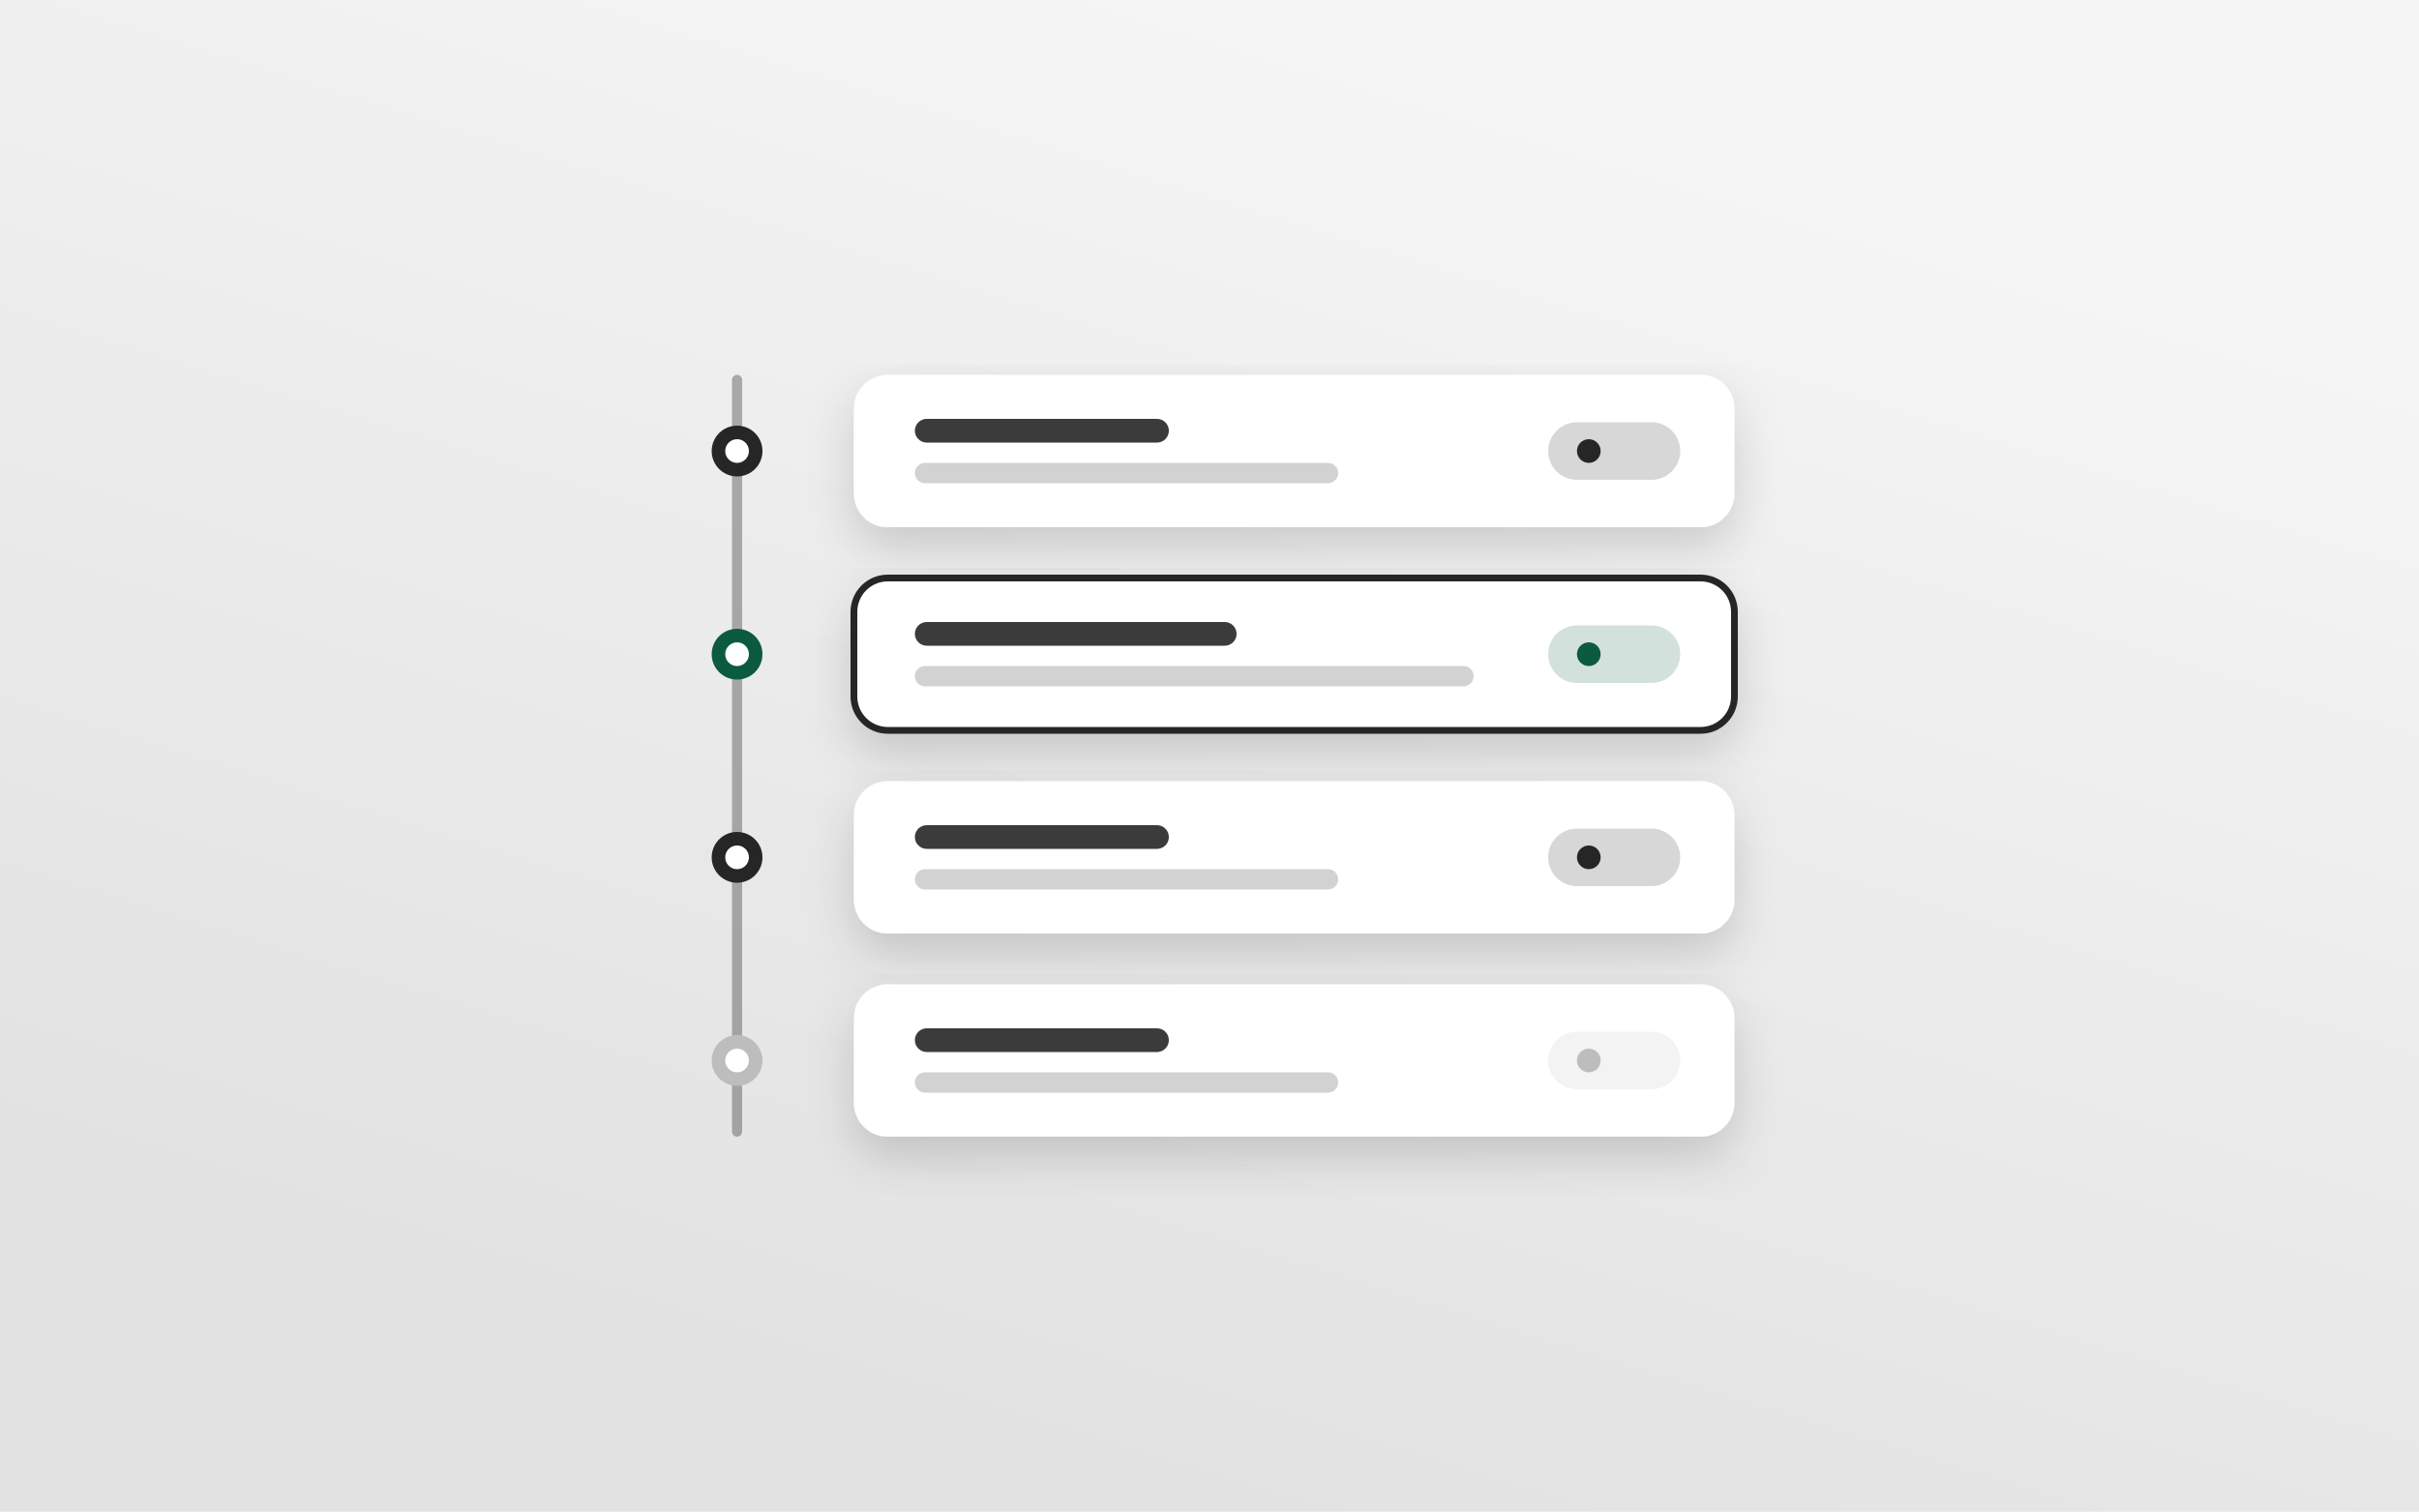
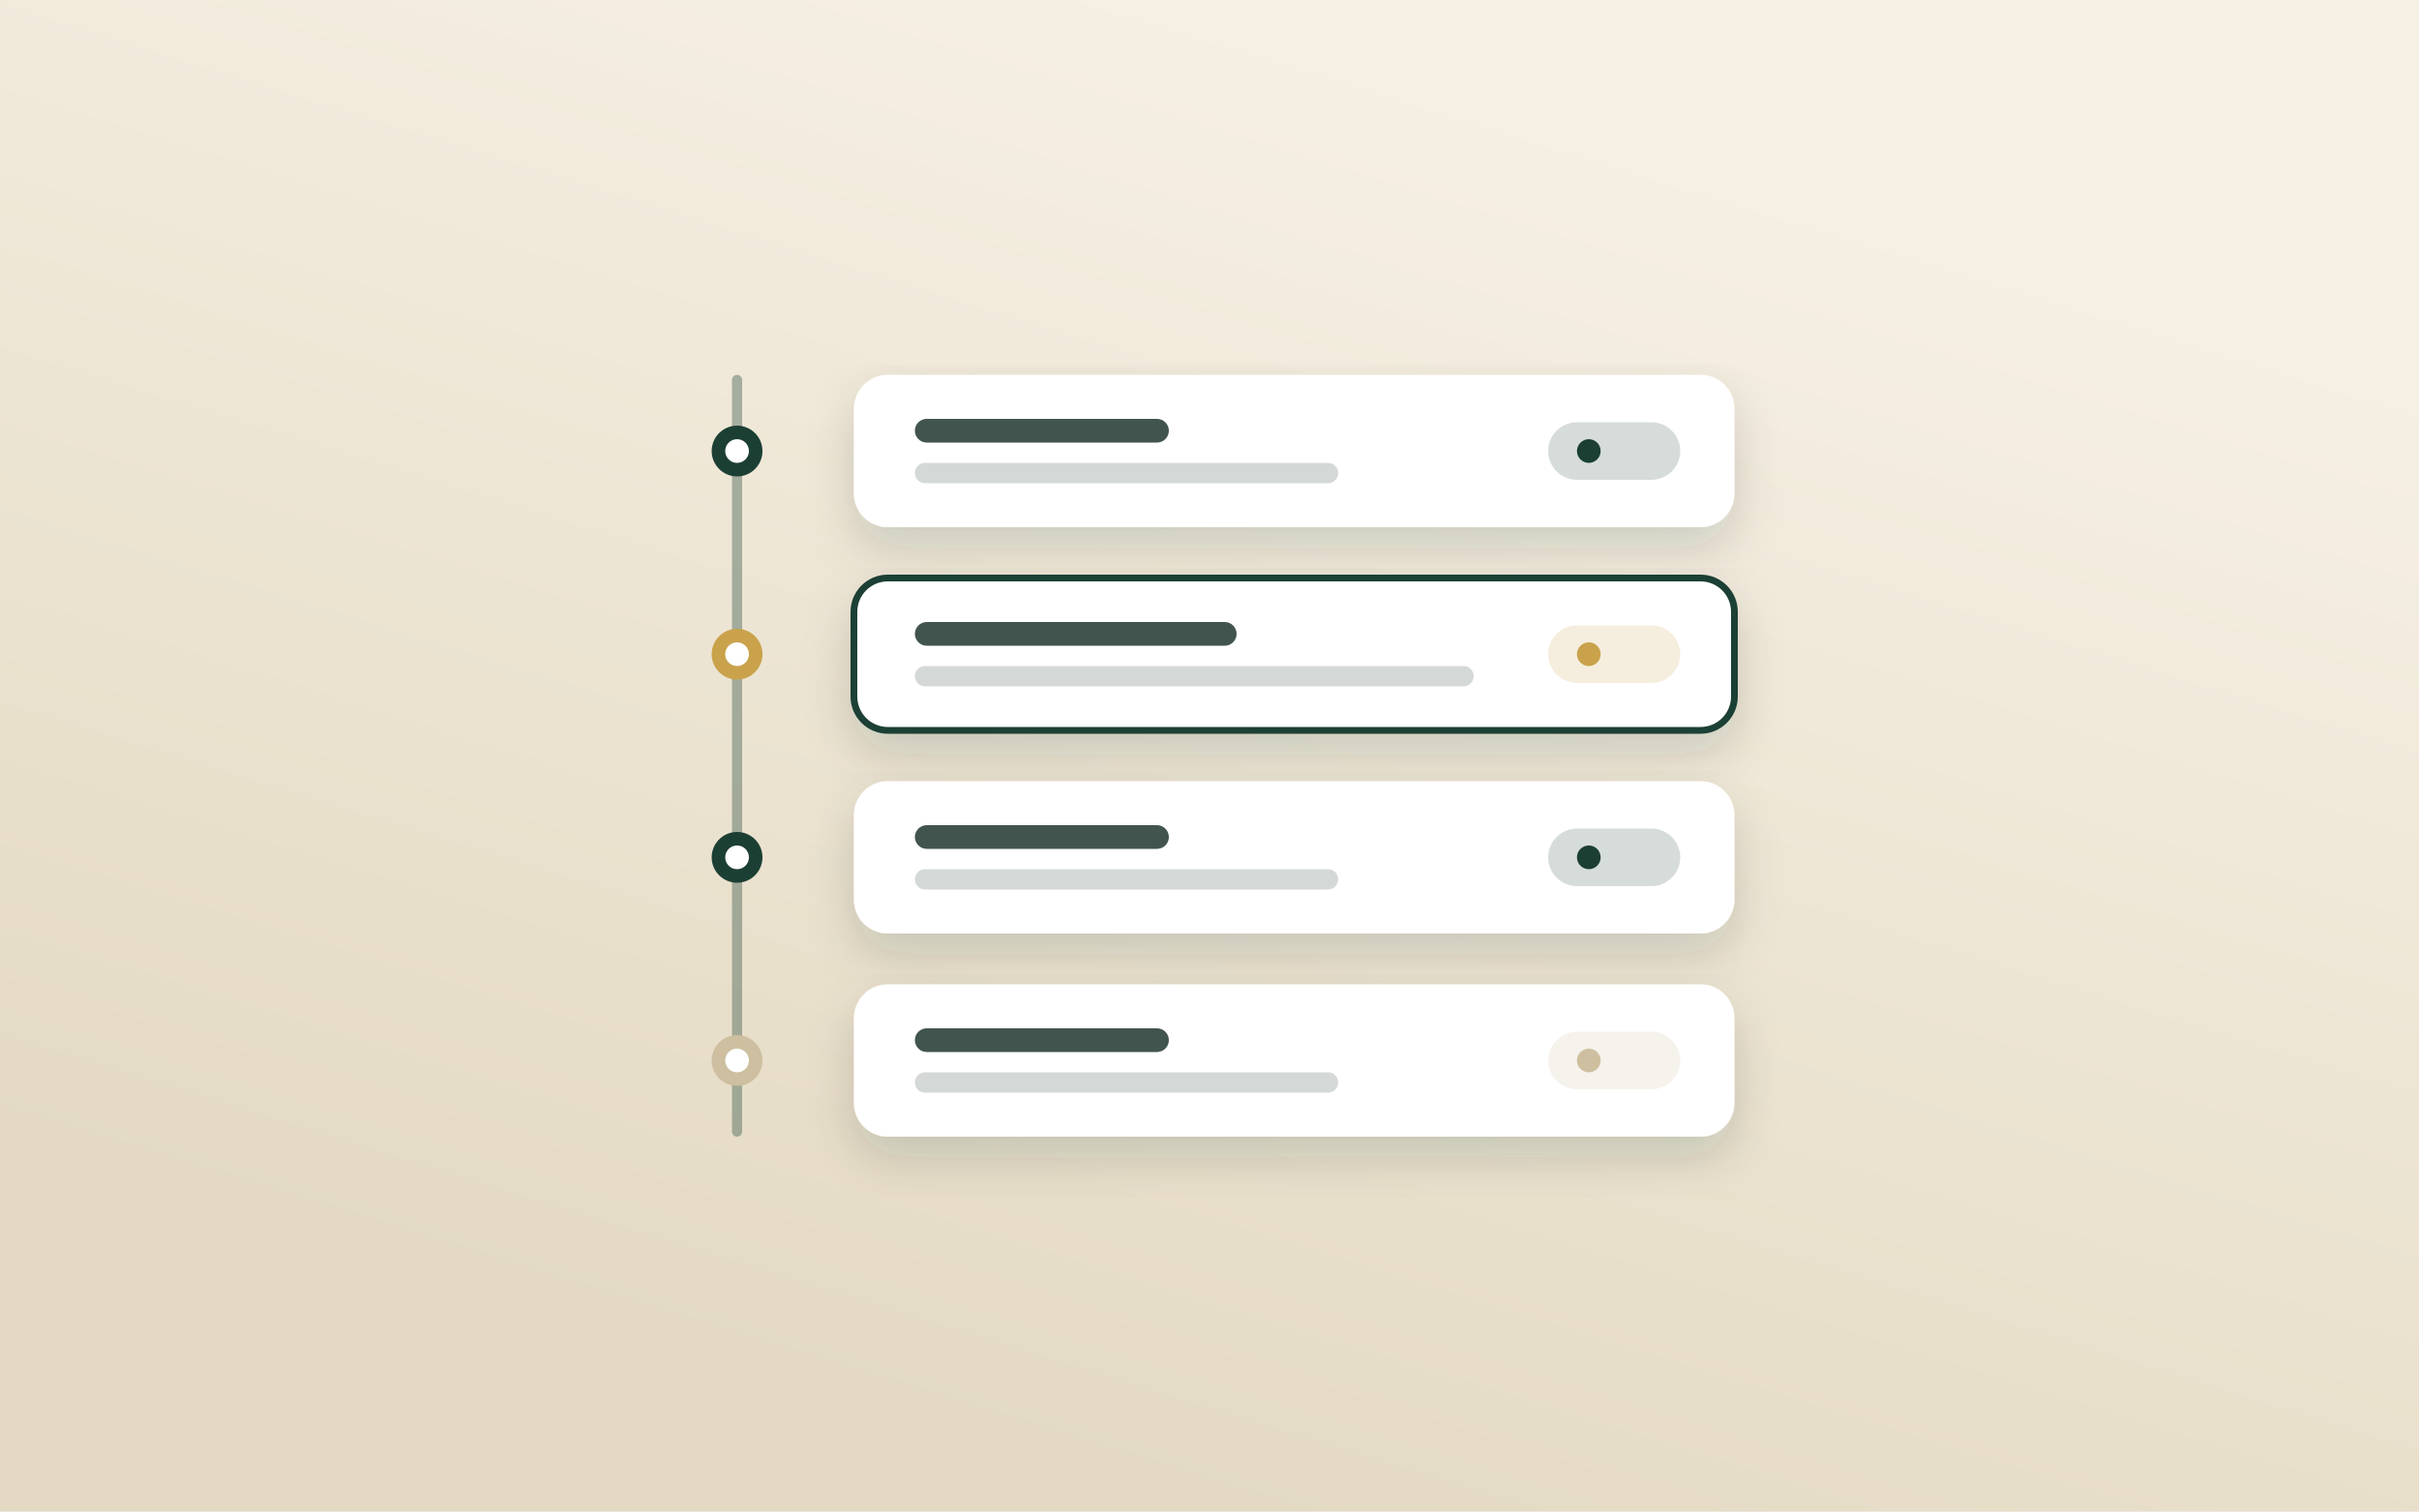
<svg xmlns="http://www.w3.org/2000/svg" viewBox="0 0 1200 750" width="1200" height="750">
  <defs>
    <linearGradient id="bg" x1="0.7" y1="0.1" x2="0.3" y2="0.9">
-       <stop offset="0" stop-color="#f5f5f5" />
-       <stop offset="1" stop-color="#e2e2e2" />
+       <stop offset="0" stop-color="#f6f0e4" />
+       <stop offset="1" stop-color="#e4dac3" />
    </linearGradient>
    <filter id="sh" x="-20%" y="-20%" width="140%" height="160%">
-       <feDropShadow dx="0" dy="12" stdDeviation="14" flood-color="#0a0a0a" flood-opacity=".16" />
+       <feDropShadow dx="0" dy="12" stdDeviation="14" flood-color="#132a22" flood-opacity=".16" />
    </filter>
  </defs>
  <rect width="1200" height="750" fill="url(#bg)" />
  <g transform="translate(600 375) scale(0.84) translate(-600 -375)">
-     <rect x="318" y="150" width="6" height="450" rx="3" fill="#262626" fill-opacity=".35" />
-     <circle cx="321" cy="195" r="15" fill="#262626" />
+     <rect x="318" y="150" width="6" height="450" rx="3" fill="#1c3f34" fill-opacity=".35" />
+     <circle cx="321" cy="195" r="15" fill="#1c3f34" />
    <circle cx="321" cy="195" r="7" fill="#fff" />
    <g filter="url(#sh)">
      <rect x="390" y="150" width="520" height="90" rx="20" fill="#fff" />
    </g>
-     <rect x="426" y="176" width="150" height="14" rx="7" fill="#0a0a0a" fill-opacity=".8" />
-     <rect x="426" y="202" width="250" height="12" rx="6" fill="#0a0a0a" fill-opacity=".18" />
-     <rect x="800" y="178" width="78" height="34" rx="17" fill="#262626" fill-opacity=".18" />
-     <circle cx="824" cy="195" r="7" fill="#262626" />
-     <circle cx="321" cy="315" r="15" fill="#0c5a41" />
+     <rect x="426" y="176" width="150" height="14" rx="7" fill="#132a22" fill-opacity=".8" />
+     <rect x="426" y="202" width="250" height="12" rx="6" fill="#132a22" fill-opacity=".18" />
+     <rect x="800" y="178" width="78" height="34" rx="17" fill="#1c3f34" fill-opacity=".18" />
+     <circle cx="824" cy="195" r="7" fill="#1c3f34" />
+     <circle cx="321" cy="315" r="15" fill="#c9a24b" />
    <circle cx="321" cy="315" r="7" fill="#fff" />
    <g filter="url(#sh)">
-       <rect x="390" y="270" width="520" height="90" rx="20" fill="#fff" stroke="#262626" stroke-width="4" />
+       <rect x="390" y="270" width="520" height="90" rx="20" fill="#fff" stroke="#1c3f34" stroke-width="4" />
    </g>
-     <rect x="426" y="296" width="190" height="14" rx="7" fill="#0a0a0a" fill-opacity=".8" />
-     <rect x="426" y="322" width="330" height="12" rx="6" fill="#0a0a0a" fill-opacity=".18" />
-     <rect x="800" y="298" width="78" height="34" rx="17" fill="#0c5a41" fill-opacity=".18" />
-     <circle cx="824" cy="315" r="7" fill="#0c5a41" />
-     <circle cx="321" cy="435" r="15" fill="#262626" />
+     <rect x="426" y="296" width="190" height="14" rx="7" fill="#132a22" fill-opacity=".8" />
+     <rect x="426" y="322" width="330" height="12" rx="6" fill="#132a22" fill-opacity=".18" />
+     <rect x="800" y="298" width="78" height="34" rx="17" fill="#c9a24b" fill-opacity=".18" />
+     <circle cx="824" cy="315" r="7" fill="#c9a24b" />
+     <circle cx="321" cy="435" r="15" fill="#1c3f34" />
    <circle cx="321" cy="435" r="7" fill="#fff" />
    <g filter="url(#sh)">
      <rect x="390" y="390" width="520" height="90" rx="20" fill="#fff" />
    </g>
-     <rect x="426" y="416" width="150" height="14" rx="7" fill="#0a0a0a" fill-opacity=".8" />
-     <rect x="426" y="442" width="250" height="12" rx="6" fill="#0a0a0a" fill-opacity=".18" />
-     <rect x="800" y="418" width="78" height="34" rx="17" fill="#262626" fill-opacity=".18" />
-     <circle cx="824" cy="435" r="7" fill="#262626" />
-     <circle cx="321" cy="555" r="15" fill="#bdbdbd" />
+     <rect x="426" y="416" width="150" height="14" rx="7" fill="#132a22" fill-opacity=".8" />
+     <rect x="426" y="442" width="250" height="12" rx="6" fill="#132a22" fill-opacity=".18" />
+     <rect x="800" y="418" width="78" height="34" rx="17" fill="#1c3f34" fill-opacity=".18" />
+     <circle cx="824" cy="435" r="7" fill="#1c3f34" />
+     <circle cx="321" cy="555" r="15" fill="#cdbf9f" />
    <circle cx="321" cy="555" r="7" fill="#fff" />
    <g filter="url(#sh)">
      <rect x="390" y="510" width="520" height="90" rx="20" fill="#fff" />
    </g>
-     <rect x="426" y="536" width="150" height="14" rx="7" fill="#0a0a0a" fill-opacity=".8" />
-     <rect x="426" y="562" width="250" height="12" rx="6" fill="#0a0a0a" fill-opacity=".18" />
-     <rect x="800" y="538" width="78" height="34" rx="17" fill="#bdbdbd" fill-opacity=".18" />
-     <circle cx="824" cy="555" r="7" fill="#bdbdbd" />
+     <rect x="426" y="536" width="150" height="14" rx="7" fill="#132a22" fill-opacity=".8" />
+     <rect x="426" y="562" width="250" height="12" rx="6" fill="#132a22" fill-opacity=".18" />
+     <rect x="800" y="538" width="78" height="34" rx="17" fill="#cdbf9f" fill-opacity=".18" />
+     <circle cx="824" cy="555" r="7" fill="#cdbf9f" />
  </g>
</svg>
